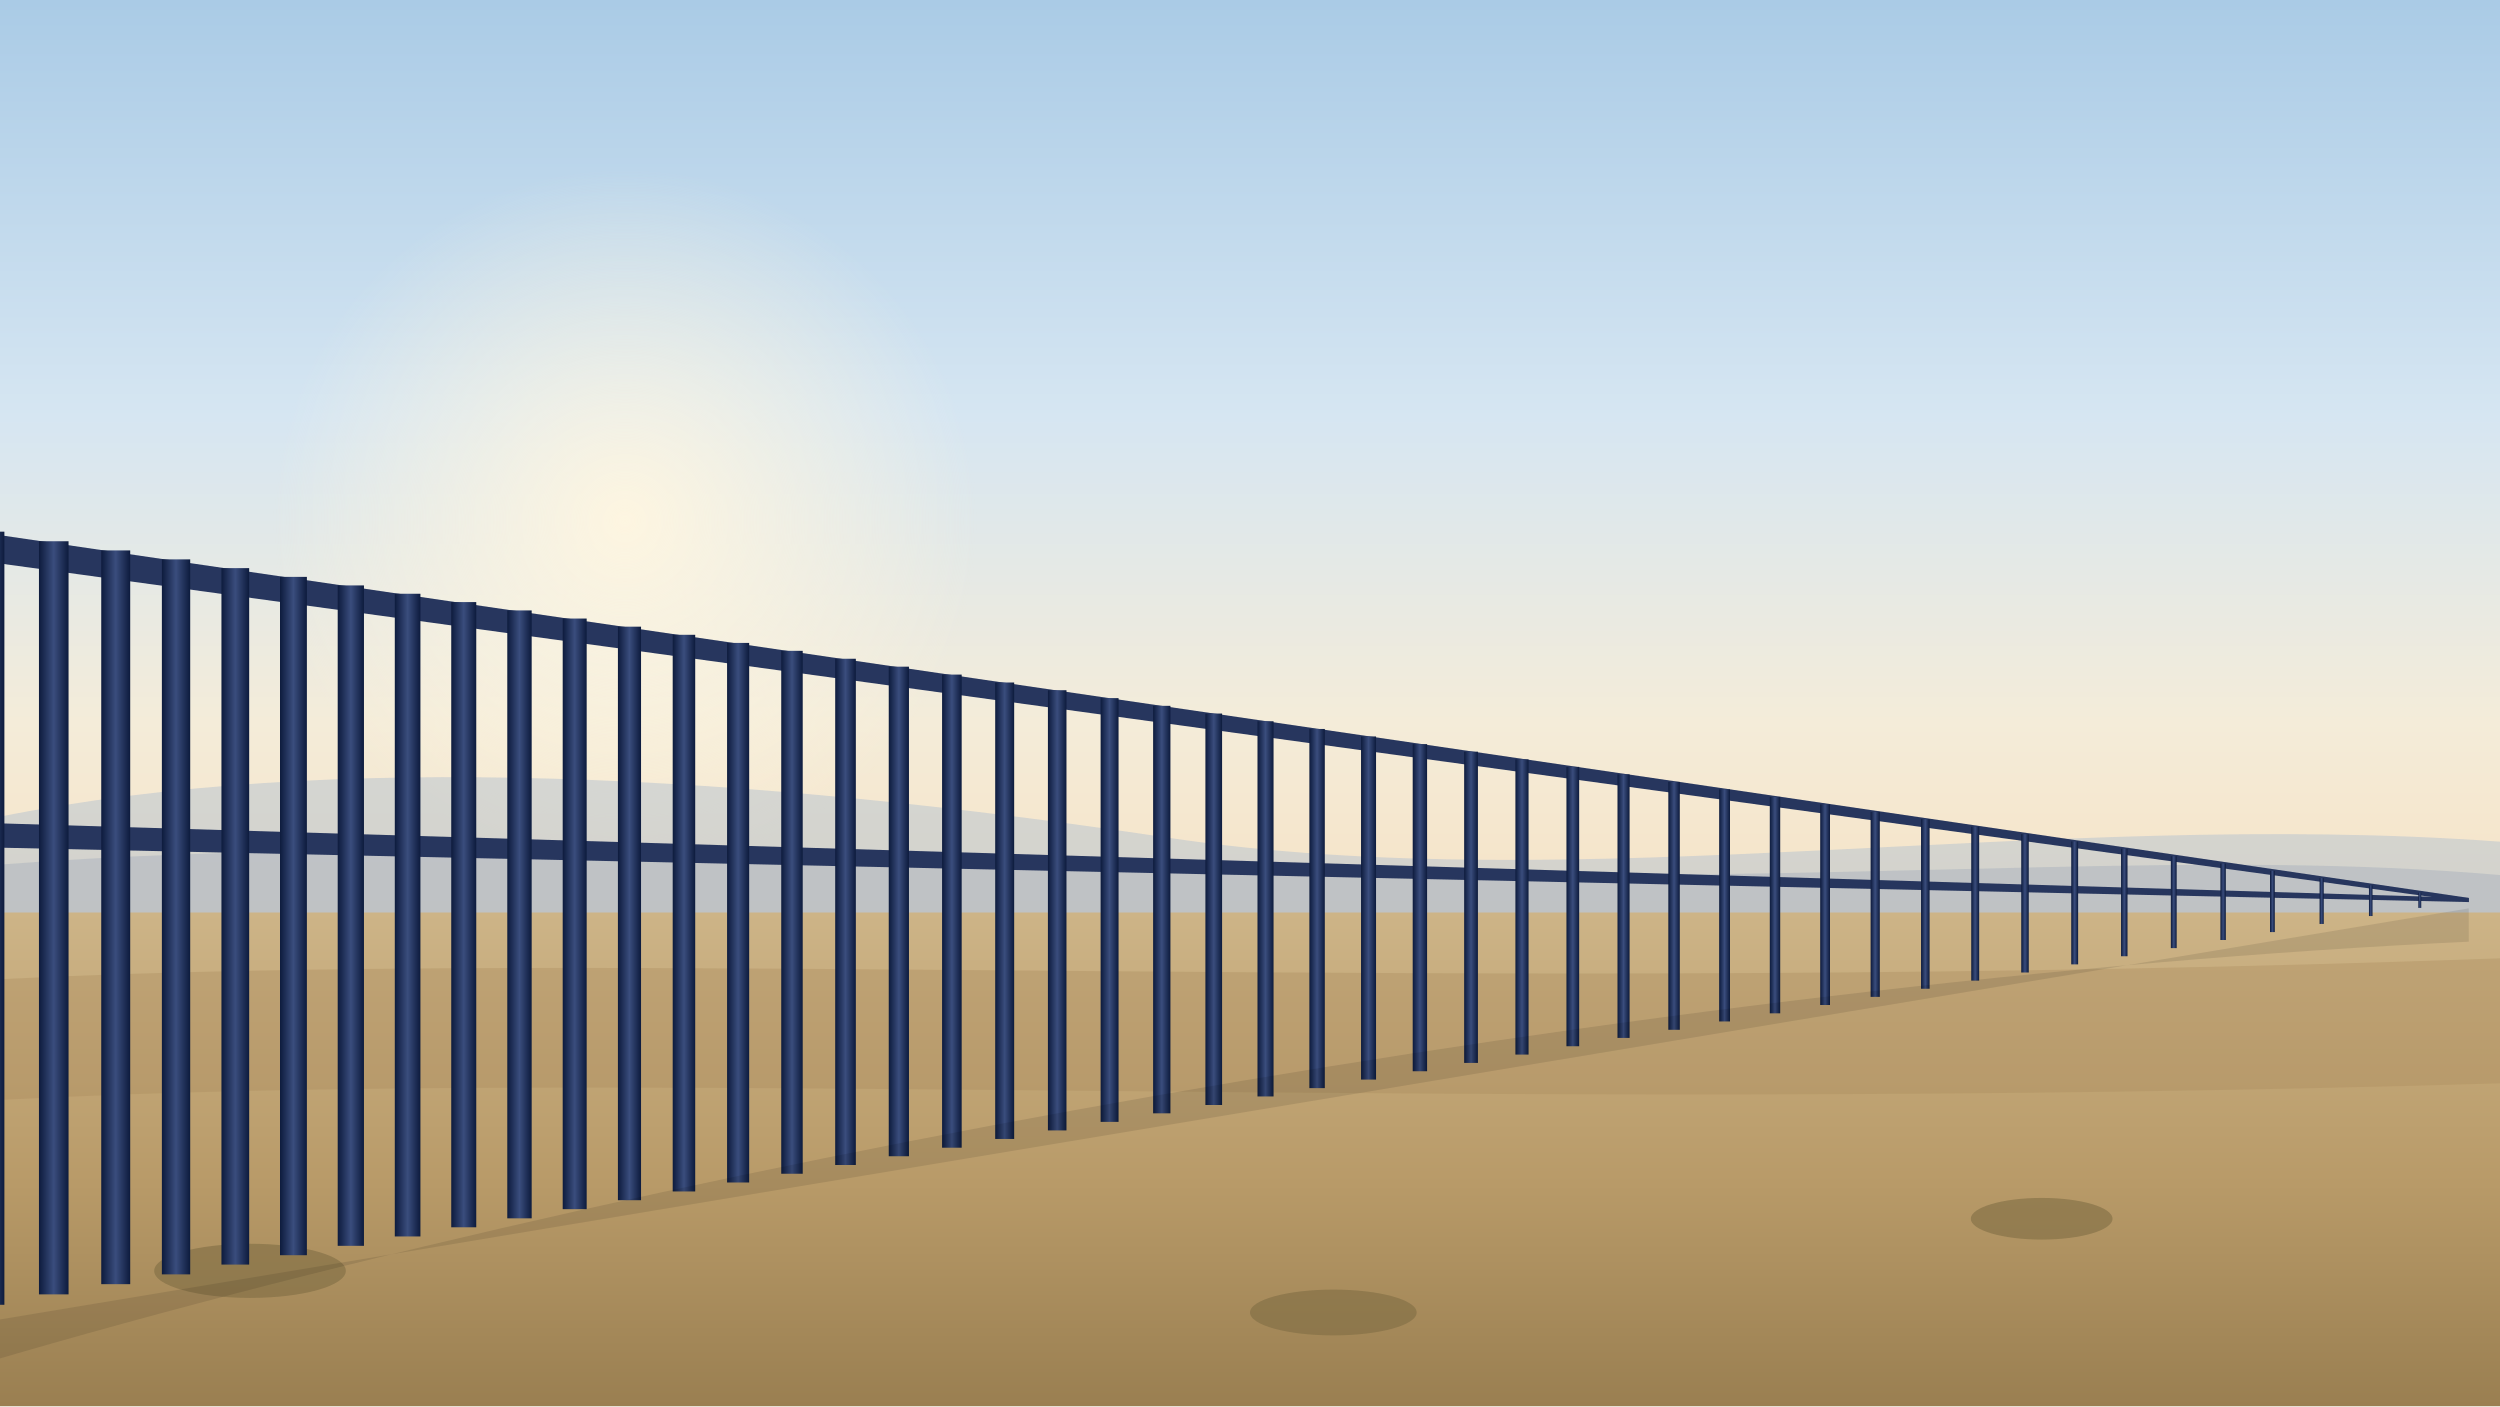
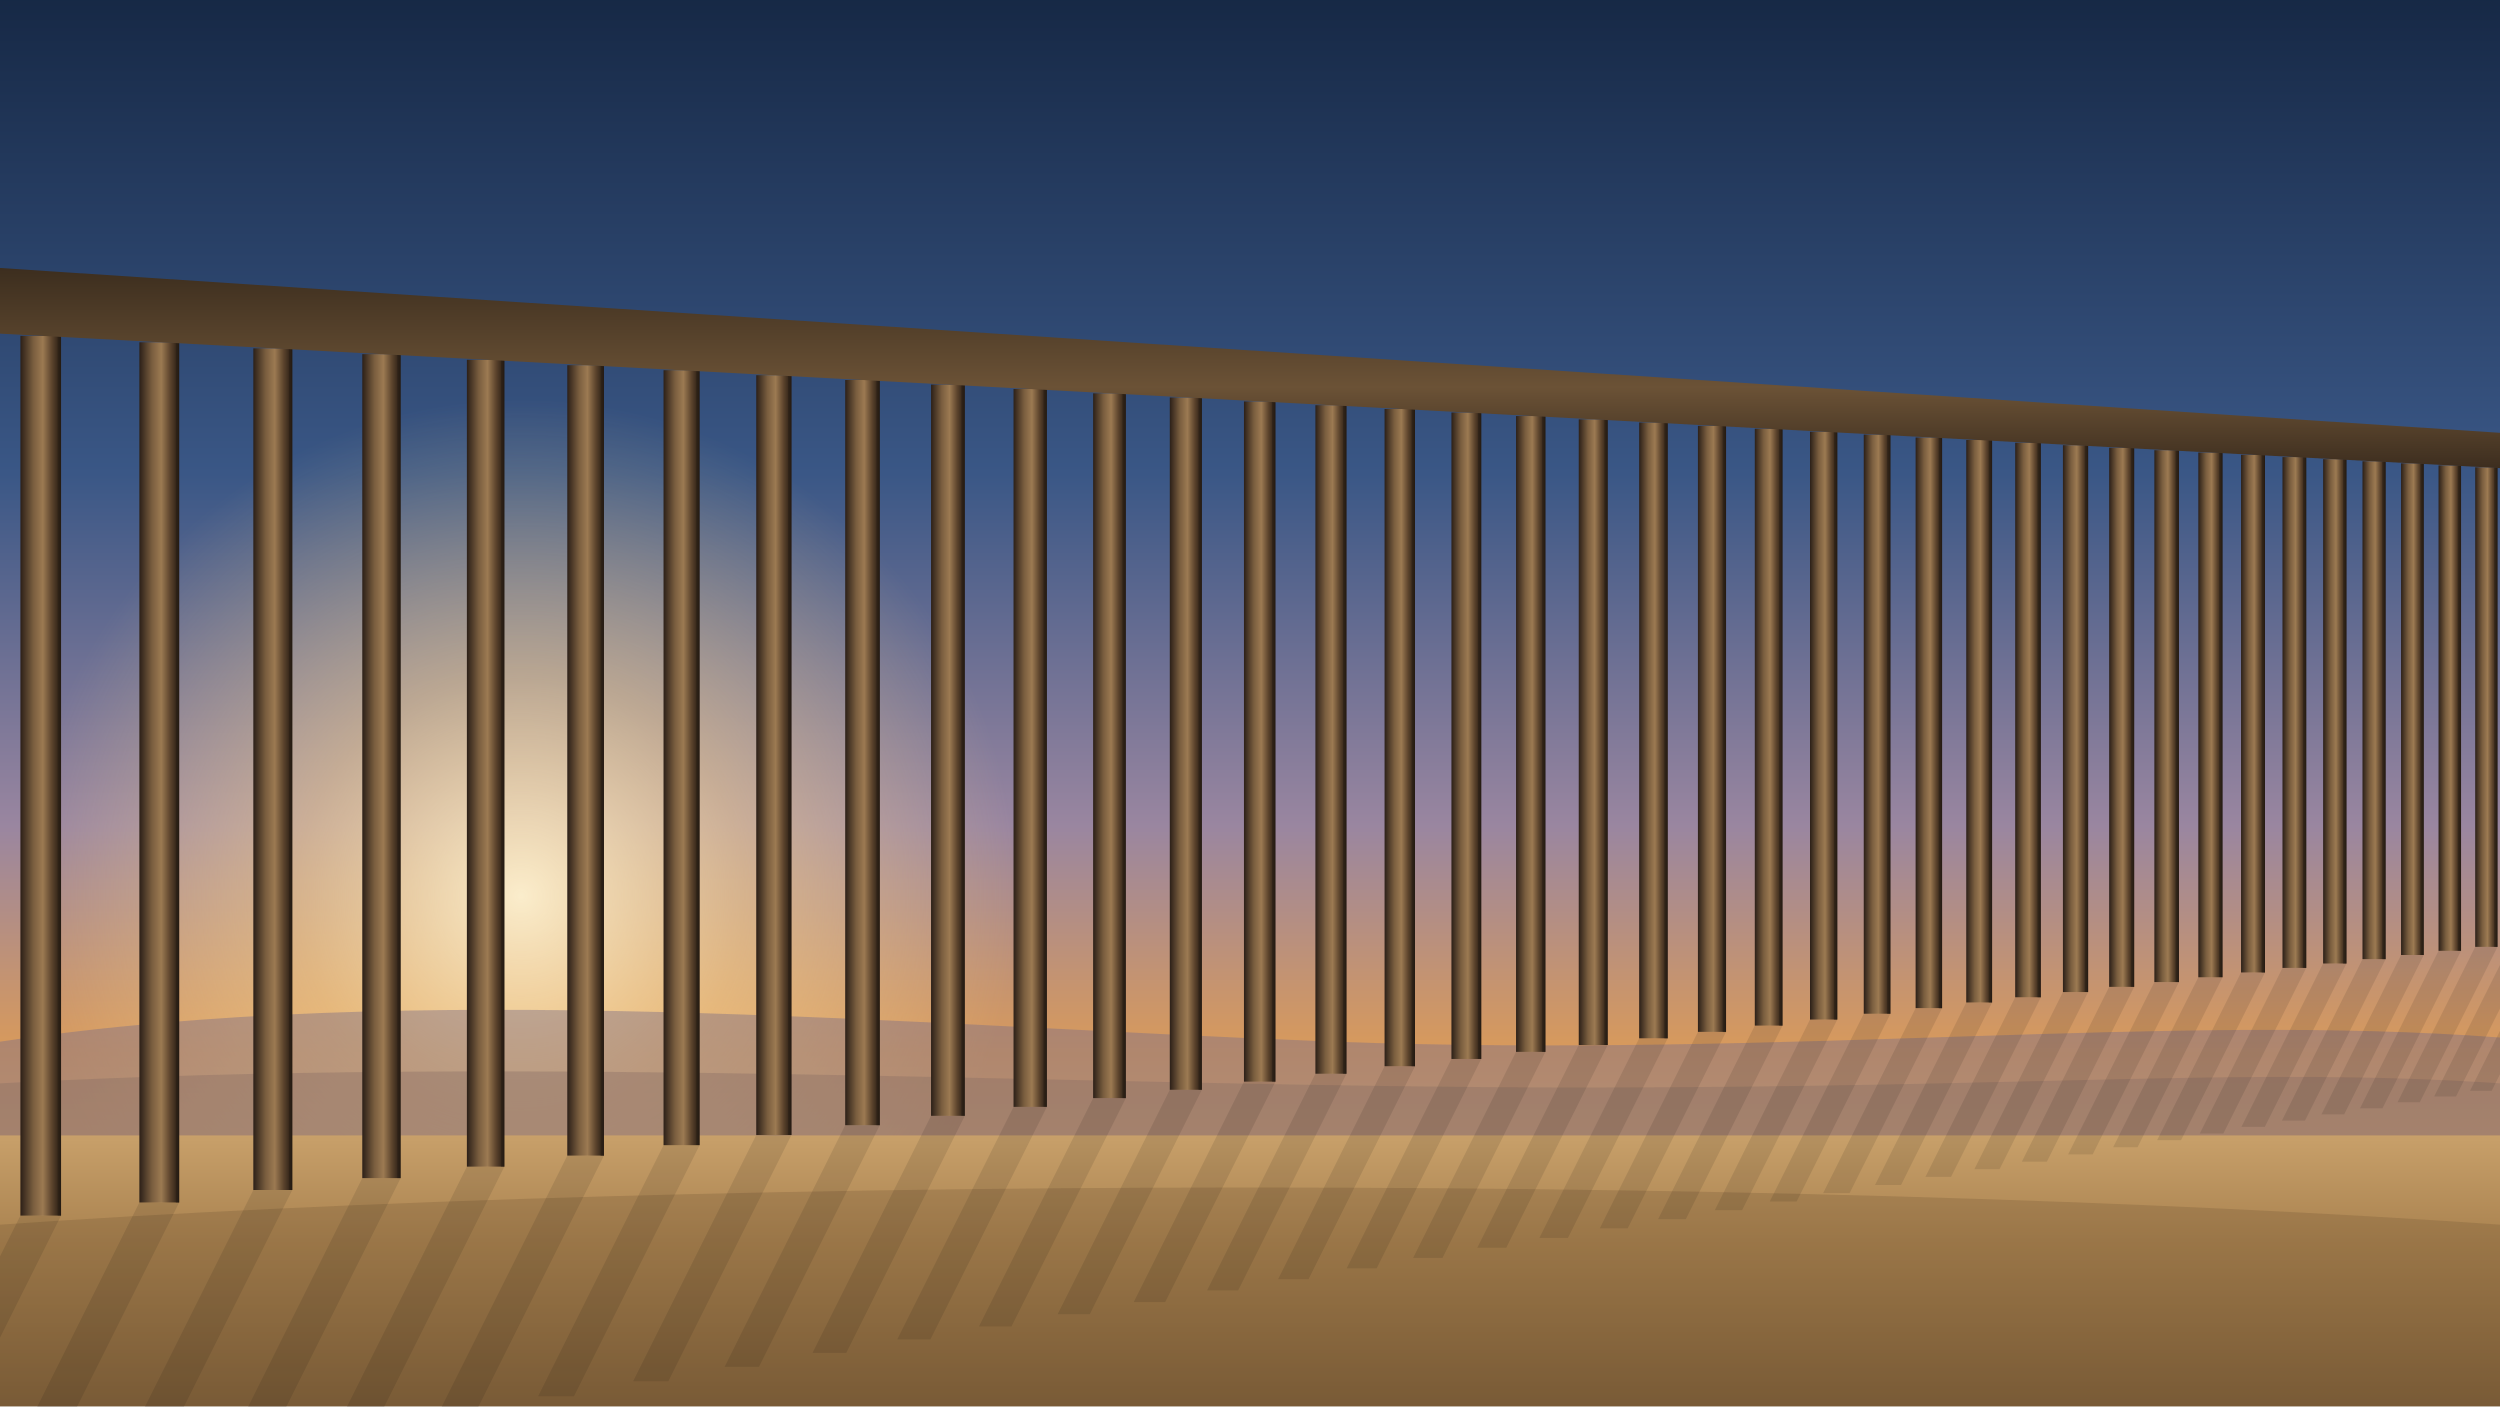
- <svg xmlns="http://www.w3.org/2000/svg" viewBox="0 0 1200 675" width="1200" height="675" role="img" aria-label="Texas border security wall under a clear sky">
+ <svg xmlns="http://www.w3.org/2000/svg" viewBox="0 0 1200 675" width="1200" height="675" role="img" aria-label="Steel bollard border wall along the Texas border at dusk">
  <defs>
    <linearGradient id="sky" x1="0" y1="0" x2="0" y2="1">
-       <stop offset="0%" stop-color="#aacbe6" />
-       <stop offset="45%" stop-color="#d6e6f2" />
-       <stop offset="78%" stop-color="#f4ecd9" />
-       <stop offset="100%" stop-color="#f6e2c4" />
-     </linearGradient>
+       <stop offset="0%" stop-color="#162845" />
+       <stop offset="38%" stop-color="#3a5786" />
+       <stop offset="66%" stop-color="#9a86a0" />
+       <stop offset="84%" stop-color="#d99a5a" />
+       <stop offset="100%" stop-color="#f0c074" />
+     </linearGradient>
+     <radialGradient id="sun" cx="50%" cy="50%" r="50%">
+       <stop offset="0%" stop-color="#fff2cf" stop-opacity="0.95" />
+       <stop offset="45%" stop-color="#ffd98f" stop-opacity="0.5" />
+       <stop offset="100%" stop-color="#ffd98f" stop-opacity="0" />
+     </radialGradient>
    <linearGradient id="ground" x1="0" y1="0" x2="0" y2="1">
-       <stop offset="0%" stop-color="#cdb487" />
-       <stop offset="55%" stop-color="#b89a68" />
-       <stop offset="100%" stop-color="#9a7f51" />
+       <stop offset="0%" stop-color="#c8a06a" />
+       <stop offset="40%" stop-color="#a9824f" />
+       <stop offset="100%" stop-color="#7d5e38" />
    </linearGradient>
    <linearGradient id="steel" x1="0" y1="0" x2="1" y2="0">
-       <stop offset="0%" stop-color="#0D1B3D" />
-       <stop offset="50%" stop-color="#3a4d7d" />
-       <stop offset="100%" stop-color="#0D1B3D" />
-     </linearGradient>
-     <radialGradient id="sun" cx="50%" cy="50%" r="50%">
-       <stop offset="0%" stop-color="#fff6e0" stop-opacity="0.95" />
-       <stop offset="100%" stop-color="#fff6e0" stop-opacity="0" />
-     </radialGradient>
+       <stop offset="0%" stop-color="#2c2018" />
+       <stop offset="32%" stop-color="#7a5e3f" />
+       <stop offset="55%" stop-color="#9c7a52" />
+       <stop offset="78%" stop-color="#5b432c" />
+       <stop offset="100%" stop-color="#241a12" />
+     </linearGradient>
+     <linearGradient id="plate" x1="0" y1="0" x2="0" y2="1">
+       <stop offset="0%" stop-color="#3a2c1d" />
+       <stop offset="50%" stop-color="#6b5236" />
+       <stop offset="100%" stop-color="#241a12" />
+     </linearGradient>
  </defs>
-   <rect x="0" y="0" width="1200" height="445" fill="url(#sky)" />
-   <circle cx="300" cy="250" r="170" fill="url(#sun)" />
-   <path d="M0,445 L0,392 C160,360 360,372 560,402 C760,432 980,388 1200,404 L1200,445 Z" fill="#b9c4cf" opacity="0.55" />
-   <path d="M0,445 L0,415 C220,398 470,418 700,420 C920,422 1060,408 1200,420 L1200,445 Z" fill="#a9b2bd" opacity="0.5" />
-   <rect x="0" y="438" width="1200" height="237" fill="url(#ground)" />
-   <path d="M0,470 C300,455 700,478 1200,460 L1200,520 C700,535 300,512 0,528 Z" fill="#a98a5b" opacity="0.35" />
-   <g fill="#7e6c43" opacity="0.6">
-     <ellipse cx="120" cy="610" rx="46" ry="13" />
-     <ellipse cx="980" cy="585" rx="34" ry="10" />
-     <ellipse cx="640" cy="630" rx="40" ry="11" />
+   <rect x="0" y="0" width="1200" height="600" fill="url(#sky)" />
+   <circle cx="250" cy="430" r="240" fill="url(#sun)" />
+   <path d="M0,548 L0,500 C200,470 430,492 640,500 C860,508 1040,486 1200,498 L1200,548 Z" fill="#7e6f86" opacity="0.45" />
+   <path d="M0,548 L0,520 C260,506 520,522 760,522 C980,522 1080,512 1200,520 L1200,548 Z" fill="#8a6f63" opacity="0.4" />
+   <rect x="0" y="545" width="1200" height="130" fill="url(#ground)" />
+   <ellipse cx="600" cy="640" rx="900" ry="70" fill="#6b4f2e" opacity="0.25" />
+   <g>
+     <polygon points="-50.0,590.0 -30.0,590.0 -100.0,730.0 -120.0,730.0" fill="#000000" opacity="0.10" />
+     <polygon points="9.8,583.5 29.3,583.5 -39.1,720.3 -58.6,720.3" fill="#000000" opacity="0.10" />
+     <polygon points="66.9,577.2 86.0,577.2 19.1,711.0 -0.0,711.0" fill="#000000" opacity="0.10" />
+     <polygon points="121.6,571.2 140.3,571.2 74.8,702.2 56.1,702.2" fill="#000000" opacity="0.10" />
+     <polygon points="173.9,565.5 192.3,565.5 128.2,693.7 109.9,693.7" fill="#000000" opacity="0.10" />
+     <polygon points="224.1,560.0 242.1,560.0 179.3,685.5 161.4,685.5" fill="#000000" opacity="0.10" />
+     <polygon points="272.3,554.7 289.9,554.7 228.4,677.7 210.8,677.7" fill="#000000" opacity="0.10" />
+     <polygon points="318.5,549.7 335.8,549.7 275.5,670.2 258.3,670.2" fill="#000000" opacity="0.10" />
+     <polygon points="363.0,544.8 379.9,544.8 320.8,663.0 303.9,663.0" fill="#000000" opacity="0.10" />
+     <polygon points="405.7,540.1 422.3,540.1 364.3,656.1 347.8,656.1" fill="#000000" opacity="0.10" />
+     <polygon points="446.9,535.6 463.1,535.6 406.2,649.4 390.0,649.4" fill="#000000" opacity="0.10" />
+     <polygon points="486.5,531.3 502.5,531.3 446.6,642.9 430.7,642.9" fill="#000000" opacity="0.10" />
+     <polygon points="524.7,527.1 540.4,527.1 485.5,636.7 469.9,636.7" fill="#000000" opacity="0.10" />
+     <polygon points="561.5,523.1 576.9,523.1 523.1,630.8 507.7,630.8" fill="#000000" opacity="0.10" />
+     <polygon points="597.1,519.2 612.2,519.2 559.3,625.0 544.2,625.0" fill="#000000" opacity="0.10" />
+     <polygon points="631.4,515.4 646.3,515.4 594.3,619.4 579.4,619.4" fill="#000000" opacity="0.10" />
+     <polygon points="664.6,511.8 679.2,511.8 628.1,614.0 613.5,614.0" fill="#000000" opacity="0.10" />
+     <polygon points="696.7,508.3 711.0,508.3 660.8,608.8 646.4,608.8" fill="#000000" opacity="0.10" />
+     <polygon points="727.7,504.9 741.8,504.9 692.4,603.8 678.3,603.8" fill="#000000" opacity="0.10" />
+     <polygon points="757.8,501.6 771.7,501.6 723.0,598.9 709.1,598.9" fill="#000000" opacity="0.10" />
+     <polygon points="786.8,498.4 800.5,498.4 752.6,594.2 738.9,594.2" fill="#000000" opacity="0.10" />
+     <polygon points="815.0,495.3 828.5,495.3 781.3,589.6 767.9,589.6" fill="#000000" opacity="0.10" />
+     <polygon points="842.3,492.3 855.6,492.3 809.2,585.2 795.9,585.2" fill="#000000" opacity="0.10" />
+     <polygon points="868.8,489.4 881.9,489.4 836.2,580.9 823.1,580.9" fill="#000000" opacity="0.10" />
+     <polygon points="894.6,486.6 907.4,486.6 862.4,576.7 849.5,576.7" fill="#000000" opacity="0.10" />
+     <polygon points="919.5,483.9 932.2,483.9 887.8,572.7 875.1,572.7" fill="#000000" opacity="0.10" />
+     <polygon points="943.8,481.2 956.2,481.2 912.5,568.8 900.0,568.8" fill="#000000" opacity="0.10" />
+     <polygon points="967.3,478.7 979.6,478.7 936.5,564.9 924.2,564.9" fill="#000000" opacity="0.10" />
+     <polygon points="990.2,476.2 1002.3,476.2 959.8,561.2 947.7,561.2" fill="#000000" opacity="0.10" />
+     <polygon points="1012.4,473.7 1024.4,473.7 982.5,557.6 970.5,557.6" fill="#000000" opacity="0.10" />
+     <polygon points="1034.1,471.4 1045.9,471.4 1004.5,554.1 992.7,554.1" fill="#000000" opacity="0.10" />
+     <polygon points="1055.2,469.1 1066.8,469.1 1026.0,550.7 1014.3,550.7" fill="#000000" opacity="0.10" />
+     <polygon points="1075.7,466.8 1087.2,466.8 1046.9,547.3 1035.4,547.3" fill="#000000" opacity="0.10" />
+     <polygon points="1095.6,464.6 1107.0,464.6 1067.2,544.1 1055.9,544.1" fill="#000000" opacity="0.10" />
+     <polygon points="1115.1,462.5 1126.3,462.5 1087.1,540.9 1075.9,540.9" fill="#000000" opacity="0.10" />
+     <polygon points="1134.0,460.4 1145.1,460.4 1106.4,537.9 1095.3,537.9" fill="#000000" opacity="0.10" />
+     <polygon points="1152.5,458.4 1163.4,458.4 1125.2,534.9 1114.3,534.9" fill="#000000" opacity="0.10" />
+     <polygon points="1170.5,456.4 1181.3,456.4 1143.6,532.0 1132.8,532.0" fill="#000000" opacity="0.10" />
+     <polygon points="1188.1,454.5 1198.8,454.5 1161.5,529.1 1150.8,529.1" fill="#000000" opacity="0.10" />
+     <polygon points="1205.3,452.6 1215.8,452.6 1178.9,526.3 1168.4,526.3" fill="#000000" opacity="0.10" />
+     <polygon points="1222.0,450.8 1232.4,450.8 1196.0,523.6 1185.6,523.6" fill="#000000" opacity="0.10" />
+     <polygon points="1238.3,449.0 1248.6,449.0 1212.6,520.9 1202.4,520.9" fill="#000000" opacity="0.10" />
+     <polygon points="1254.3,447.3 1264.5,447.3 1228.9,518.4 1218.8,518.4" fill="#000000" opacity="0.10" />
+     <polygon points="1269.9,445.6 1279.9,445.6 1244.8,515.8 1234.7,515.8" fill="#000000" opacity="0.10" />
+     <polygon points="1285.1,443.9 1295.0,443.9 1260.3,513.4 1250.4,513.4" fill="#000000" opacity="0.10" />
+     <polygon points="1300.0,442.3 1309.8,442.3 1275.5,510.9 1265.7,510.9" fill="#000000" opacity="0.10" />
+     <polygon points="1314.6,440.7 1324.3,440.7 1290.3,508.6 1280.6,508.6" fill="#000000" opacity="0.10" />
+     <polygon points="1328.8,439.1 1338.4,439.1 1304.8,506.3 1295.2,506.3" fill="#000000" opacity="0.10" />
+     <polygon points="1342.7,437.6 1352.2,437.6 1319.0,504.0 1309.5,504.0" fill="#000000" opacity="0.10" />
+     <polygon points="1356.3,436.1 1365.7,436.1 1332.9,501.8 1323.5,501.8" fill="#000000" opacity="0.10" />
+     <polygon points="1369.6,434.6 1378.9,434.6 1346.4,499.6 1337.1,499.6" fill="#000000" opacity="0.10" />
+     <polygon points="1382.7,433.2 1391.9,433.2 1359.7,497.5 1350.5,497.5" fill="#000000" opacity="0.10" />
+     <polygon points="1395.5,431.8 1404.5,431.8 1372.7,495.5 1363.6,495.5" fill="#000000" opacity="0.10" />
+     <polygon points="1408.0,430.4 1417.0,430.4 1385.5,493.4 1376.5,493.4" fill="#000000" opacity="0.10" />
+     <polygon points="1420.2,429.1 1429.1,429.1 1397.9,491.4 1389.0,491.4" fill="#000000" opacity="0.10" />
+     <polygon points="1432.2,427.8 1441.0,427.8 1410.2,489.5 1401.4,489.5" fill="#000000" opacity="0.10" />
+     <polygon points="1444.0,426.5 1452.7,426.5 1422.1,487.6 1413.4,487.6" fill="#000000" opacity="0.10" />
+     <polygon points="1455.5,425.2 1464.1,425.2 1433.9,485.7 1425.2,485.7" fill="#000000" opacity="0.10" />
+     <polygon points="1466.8,424.0 1475.3,424.0 1445.4,483.9 1436.8,483.9" fill="#000000" opacity="0.10" />
+     <polygon points="1477.9,422.8 1486.3,422.8 1456.7,482.1 1448.2,482.1" fill="#000000" opacity="0.10" />
+     <polygon points="1488.7,421.6 1497.1,421.6 1467.7,480.3 1459.4,480.3" fill="#000000" opacity="0.10" />
+     <polygon points="1499.4,420.4 1507.7,420.4 1478.6,478.6 1470.3,478.6" fill="#000000" opacity="0.10" />
+     <polygon points="1509.8,419.3 1518.0,419.3 1489.2,476.9 1481.0,476.9" fill="#000000" opacity="0.10" />
+     <polygon points="1520.1,418.2 1528.2,418.2 1499.7,475.2 1491.5,475.2" fill="#000000" opacity="0.10" />
+     <polygon points="1530.1,417.1 1538.2,417.1 1509.9,473.6 1501.9,473.6" fill="#000000" opacity="0.10" />
+     <polygon points="1540.0,416.0 1548.0,416.0 1520.0,472.0 1512.0,472.0" fill="#000000" opacity="0.10" />
+     <polygon points="1549.7,414.9 1557.6,414.9 1529.9,470.4 1522.0,470.4" fill="#000000" opacity="0.10" />
+     <polygon points="1559.2,413.9 1567.1,413.9 1539.6,468.9 1531.7,468.9" fill="#000000" opacity="0.10" />
+     <polygon points="1568.6,412.9 1576.3,412.9 1549.1,467.4 1541.3,467.4" fill="#000000" opacity="0.10" />
+     <polygon points="1577.7,411.9 1585.5,411.9 1558.5,465.9 1550.7,465.9" fill="#000000" opacity="0.10" />
  </g>
  <g>
-     <polygon points="-40,251 1185,431 1185,433 -40,265" fill="#27365e" />
-     <polygon points="-40,394 1185,431 1185,433 -40,406" fill="#27365e" />
-     <polygon points="-47.5,250.0 -32.5,250.0 -32.5,632.0 -47.5,632.0" fill="url(#steel)" />
-     <polygon points="-12.5,255.2 2.1,255.2 2.1,626.3 -12.5,626.3" fill="url(#steel)" />
-     <polygon points="18.7,259.8 32.9,259.8 32.9,621.3 18.7,621.3" fill="url(#steel)" />
-     <polygon points="48.6,264.2 62.5,264.2 62.5,616.4 48.6,616.4" fill="url(#steel)" />
-     <polygon points="77.7,268.5 91.3,268.5 91.3,611.7 77.7,611.7" fill="url(#steel)" />
-     <polygon points="106.3,272.7 119.6,272.7 119.6,607.0 106.3,607.0" fill="url(#steel)" />
-     <polygon points="134.4,276.9 147.3,276.9 147.3,602.5 134.4,602.5" fill="url(#steel)" />
-     <polygon points="162.1,281.0 174.7,281.0 174.7,598.0 162.1,598.0" fill="url(#steel)" />
-     <polygon points="189.5,285.0 201.8,285.0 201.8,593.5 189.5,593.5" fill="url(#steel)" />
-     <polygon points="216.6,289.0 228.6,289.0 228.6,589.1 216.6,589.1" fill="url(#steel)" />
-     <polygon points="243.5,293.0 255.2,293.0 255.2,584.8 243.5,584.8" fill="url(#steel)" />
-     <polygon points="270.1,296.9 281.6,296.9 281.6,580.4 270.1,580.4" fill="url(#steel)" />
-     <polygon points="296.6,300.8 307.7,300.8 307.7,576.1 296.6,576.1" fill="url(#steel)" />
-     <polygon points="322.9,304.7 333.7,304.7 333.7,571.9 322.9,571.9" fill="url(#steel)" />
-     <polygon points="349.0,308.6 359.6,308.6 359.6,567.6 349.0,567.6" fill="url(#steel)" />
-     <polygon points="375.0,312.4 385.3,312.4 385.3,563.4 375.0,563.4" fill="url(#steel)" />
-     <polygon points="400.9,316.2 410.8,316.2 410.8,559.2 400.9,559.2" fill="url(#steel)" />
-     <polygon points="426.6,320.0 436.3,320.0 436.3,555.0 426.6,555.0" fill="url(#steel)" />
-     <polygon points="452.2,323.8 461.6,323.8 461.6,550.9 452.2,550.9" fill="url(#steel)" />
-     <polygon points="477.7,327.6 486.8,327.6 486.8,546.7 477.7,546.7" fill="url(#steel)" />
-     <polygon points="503.0,331.3 511.9,331.3 511.9,542.6 503.0,542.6" fill="url(#steel)" />
-     <polygon points="528.3,335.1 536.9,335.1 536.9,538.5 528.3,538.5" fill="url(#steel)" />
-     <polygon points="553.5,338.8 561.8,338.8 561.8,534.4 553.5,534.4" fill="url(#steel)" />
-     <polygon points="578.6,342.5 586.6,342.5 586.6,530.4 578.6,530.4" fill="url(#steel)" />
-     <polygon points="603.6,346.2 611.3,346.2 611.3,526.3 603.6,526.3" fill="url(#steel)" />
-     <polygon points="628.5,349.9 635.9,349.9 635.9,522.3 628.5,522.3" fill="url(#steel)" />
-     <polygon points="653.3,353.5 660.5,353.5 660.5,518.2 653.3,518.2" fill="url(#steel)" />
-     <polygon points="678.1,357.2 685.0,357.2 685.0,514.2 678.1,514.2" fill="url(#steel)" />
-     <polygon points="702.8,360.8 709.4,360.8 709.4,510.2 702.8,510.2" fill="url(#steel)" />
-     <polygon points="727.4,364.5 733.7,364.5 733.7,506.2 727.4,506.2" fill="url(#steel)" />
-     <polygon points="751.9,368.1 758.0,368.1 758.0,502.2 751.9,502.2" fill="url(#steel)" />
-     <polygon points="776.4,371.7 782.2,371.7 782.2,498.2 776.4,498.2" fill="url(#steel)" />
-     <polygon points="800.8,375.3 806.3,375.3 806.3,494.3 800.8,494.3" fill="url(#steel)" />
-     <polygon points="825.2,378.9 830.4,378.9 830.4,490.3 825.2,490.3" fill="url(#steel)" />
-     <polygon points="849.5,382.5 854.5,382.5 854.5,486.4 849.5,486.4" fill="url(#steel)" />
-     <polygon points="873.7,386.1 878.4,386.1 878.4,482.4 873.7,482.4" fill="url(#steel)" />
-     <polygon points="897.9,389.7 902.3,389.7 902.3,478.5 897.9,478.5" fill="url(#steel)" />
-     <polygon points="922.1,393.2 926.2,393.2 926.2,474.6 922.1,474.6" fill="url(#steel)" />
-     <polygon points="946.2,396.8 950.0,396.8 950.0,470.7 946.2,470.7" fill="url(#steel)" />
-     <polygon points="970.2,400.4 973.8,400.4 973.8,466.8 970.2,466.8" fill="url(#steel)" />
-     <polygon points="994.2,403.9 997.5,403.9 997.5,462.9 994.2,462.9" fill="url(#steel)" />
-     <polygon points="1018.1,407.4 1021.2,407.4 1021.2,459.0 1018.1,459.0" fill="url(#steel)" />
-     <polygon points="1042.0,411.0 1044.8,411.0 1044.8,455.1 1042.0,455.1" fill="url(#steel)" />
-     <polygon points="1065.8,414.5 1068.4,414.5 1068.4,451.2 1065.8,451.2" fill="url(#steel)" />
-     <polygon points="1089.6,418.0 1091.9,418.0 1091.9,447.4 1089.6,447.4" fill="url(#steel)" />
-     <polygon points="1113.4,421.5 1115.4,421.5 1115.4,443.5 1113.4,443.5" fill="url(#steel)" />
-     <polygon points="1137.1,425.0 1138.8,425.0 1138.8,439.7 1137.1,439.7" fill="url(#steel)" />
-     <polygon points="1160.8,428.5 1162.2,428.5 1162.2,435.8 1160.8,435.8" fill="url(#steel)" />
-     <polygon points="1184.4,432.0 1185.6,432.0 1185.6,432.0 1184.4,432.0" fill="url(#steel)" />
+     <polygon points="-50.0,158.0 -30.0,158.0 -30.0,590.0 -50.0,590.0" fill="url(#steel)" />
+     <rect x="-31.6" y="158.0" width="1.6" height="432.0" fill="#241a12" opacity="0.45" />
+     <polygon points="9.8,161.2 29.3,161.2 29.3,583.5 9.8,583.5" fill="url(#steel)" />
+     <rect x="27.7" y="161.2" width="1.6" height="422.3" fill="#241a12" opacity="0.45" />
+     <polygon points="66.9,164.3 86.0,164.3 86.0,577.2 66.9,577.2" fill="url(#steel)" />
+     <rect x="84.4" y="164.3" width="1.6" height="412.9" fill="#241a12" opacity="0.45" />
+     <polygon points="121.6,167.2 140.3,167.2 140.3,571.2 121.6,571.2" fill="url(#steel)" />
+     <rect x="138.7" y="167.2" width="1.6" height="404.0" fill="#241a12" opacity="0.45" />
+     <polygon points="173.9,170.0 192.3,170.0 192.3,565.5 173.9,565.5" fill="url(#steel)" />
+     <rect x="190.7" y="170.0" width="1.6" height="395.5" fill="#241a12" opacity="0.45" />
+     <polygon points="224.1,172.7 242.1,172.7 242.1,560.0 224.1,560.0" fill="url(#steel)" />
+     <rect x="240.5" y="172.7" width="1.6" height="387.3" fill="#241a12" opacity="0.45" />
+     <polygon points="272.3,175.3 289.9,175.3 289.9,554.7 272.3,554.7" fill="url(#steel)" />
+     <rect x="288.3" y="175.3" width="1.6" height="379.5" fill="#241a12" opacity="0.45" />
+     <polygon points="318.5,177.7 335.8,177.7 335.8,549.7 318.5,549.7" fill="url(#steel)" />
+     <rect x="334.2" y="177.7" width="1.6" height="371.9" fill="#241a12" opacity="0.45" />
+     <polygon points="363.0,180.1 379.9,180.1 379.9,544.8 363.0,544.8" fill="url(#steel)" />
+     <rect x="378.3" y="180.1" width="1.6" height="364.7" fill="#241a12" opacity="0.45" />
+     <polygon points="405.7,182.4 422.3,182.4 422.3,540.1 405.7,540.1" fill="url(#steel)" />
+     <rect x="420.7" y="182.4" width="1.6" height="357.7" fill="#241a12" opacity="0.45" />
+     <polygon points="446.9,184.6 463.1,184.6 463.1,535.6 446.9,535.6" fill="url(#steel)" />
+     <rect x="461.5" y="184.6" width="1.6" height="351.0" fill="#241a12" opacity="0.45" />
+     <polygon points="486.5,186.7 502.5,186.7 502.5,531.3 486.5,531.3" fill="url(#steel)" />
+     <rect x="500.9" y="186.7" width="1.6" height="344.5" fill="#241a12" opacity="0.45" />
+     <polygon points="524.7,188.8 540.4,188.8 540.4,527.1 524.7,527.1" fill="url(#steel)" />
+     <rect x="538.8" y="188.8" width="1.6" height="338.3" fill="#241a12" opacity="0.45" />
+     <polygon points="561.5,190.8 576.9,190.8 576.9,523.1 561.5,523.1" fill="url(#steel)" />
+     <rect x="575.3" y="190.8" width="1.6" height="332.3" fill="#241a12" opacity="0.45" />
+     <polygon points="597.1,192.7 612.2,192.7 612.2,519.2 597.1,519.2" fill="url(#steel)" />
+     <rect x="610.6" y="192.7" width="1.6" height="326.5" fill="#241a12" opacity="0.45" />
+     <polygon points="631.4,194.5 646.3,194.5 646.3,515.4 631.4,515.4" fill="url(#steel)" />
+     <rect x="644.7" y="194.5" width="1.6" height="320.9" fill="#241a12" opacity="0.45" />
+     <polygon points="664.6,196.3 679.2,196.3 679.2,511.8 664.6,511.8" fill="url(#steel)" />
+     <rect x="677.6" y="196.3" width="1.6" height="315.5" fill="#241a12" opacity="0.45" />
+     <polygon points="696.7,198.0 711.0,198.0 711.0,508.3 696.7,508.3" fill="url(#steel)" />
+     <rect x="709.4" y="198.0" width="1.6" height="310.3" fill="#241a12" opacity="0.45" />
+     <polygon points="727.7,199.7 741.8,199.7 741.8,504.9 727.7,504.9" fill="url(#steel)" />
+     <rect x="740.2" y="199.7" width="1.6" height="305.2" fill="#241a12" opacity="0.45" />
+     <polygon points="757.8,201.3 771.7,201.3 771.7,501.6 757.8,501.6" fill="url(#steel)" />
+     <rect x="770.1" y="201.3" width="1.6" height="300.3" fill="#241a12" opacity="0.45" />
+     <polygon points="786.8,202.8 800.5,202.8 800.5,498.4 786.8,498.4" fill="url(#steel)" />
+     <rect x="798.9" y="202.8" width="1.6" height="295.6" fill="#241a12" opacity="0.45" />
+     <polygon points="815.0,204.4 828.5,204.4 828.5,495.3 815.0,495.3" fill="url(#steel)" />
+     <rect x="826.9" y="204.4" width="1.6" height="291.0" fill="#241a12" opacity="0.45" />
+     <polygon points="842.3,205.8 855.6,205.8 855.6,492.3 842.3,492.3" fill="url(#steel)" />
+     <rect x="854.0" y="205.8" width="1.6" height="286.5" fill="#241a12" opacity="0.45" />
+     <polygon points="868.8,207.2 881.9,207.2 881.9,489.4 868.8,489.4" fill="url(#steel)" />
+     <rect x="880.3" y="207.2" width="1.6" height="282.2" fill="#241a12" opacity="0.45" />
+     <polygon points="894.6,208.6 907.4,208.6 907.4,486.6 894.6,486.6" fill="url(#steel)" />
+     <rect x="905.8" y="208.6" width="1.6" height="278.0" fill="#241a12" opacity="0.45" />
+     <polygon points="919.5,210.0 932.2,210.0 932.2,483.9 919.5,483.9" fill="url(#steel)" />
+     <rect x="930.6" y="210.0" width="1.6" height="274.0" fill="#241a12" opacity="0.45" />
+     <polygon points="943.8,211.2 956.2,211.2 956.2,481.2 943.8,481.2" fill="url(#steel)" />
+     <rect x="954.6" y="211.2" width="1.6" height="270.0" fill="#241a12" opacity="0.45" />
+     <polygon points="967.3,212.5 979.6,212.5 979.6,478.7 967.3,478.7" fill="url(#steel)" />
+     <rect x="978.0" y="212.5" width="1.6" height="266.2" fill="#241a12" opacity="0.45" />
+     <polygon points="990.2,213.7 1002.3,213.7 1002.3,476.2 990.2,476.2" fill="url(#steel)" />
+     <rect x="1000.7" y="213.7" width="1.6" height="262.4" fill="#241a12" opacity="0.45" />
+     <polygon points="1012.4,214.9 1024.4,214.9 1024.4,473.7 1012.4,473.7" fill="url(#steel)" />
+     <rect x="1022.8" y="214.9" width="1.6" height="258.8" fill="#241a12" opacity="0.45" />
+     <polygon points="1034.1,216.1 1045.9,216.1 1045.9,471.4 1034.1,471.4" fill="url(#steel)" />
+     <rect x="1044.3" y="216.1" width="1.6" height="255.3" fill="#241a12" opacity="0.45" />
+     <polygon points="1055.2,217.2 1066.8,217.2 1066.8,469.1 1055.2,469.1" fill="url(#steel)" />
+     <rect x="1065.2" y="217.2" width="1.6" height="251.8" fill="#241a12" opacity="0.45" />
+     <polygon points="1075.7,218.3 1087.2,218.3 1087.2,466.8 1075.7,466.8" fill="url(#steel)" />
+     <rect x="1085.6" y="218.3" width="1.6" height="248.5" fill="#241a12" opacity="0.45" />
+     <polygon points="1095.6,219.4 1107.0,219.4 1107.0,464.6 1095.6,464.6" fill="url(#steel)" />
+     <rect x="1105.4" y="219.4" width="1.6" height="245.2" fill="#241a12" opacity="0.45" />
+     <polygon points="1115.1,220.4 1126.3,220.4 1126.3,462.5 1115.1,462.5" fill="url(#steel)" />
+     <rect x="1124.7" y="220.4" width="1.6" height="242.1" fill="#241a12" opacity="0.45" />
+     <polygon points="1134.0,221.4 1145.1,221.4 1145.1,460.4 1134.0,460.4" fill="url(#steel)" />
+     <rect x="1143.5" y="221.4" width="1.6" height="239.0" fill="#241a12" opacity="0.45" />
+     <polygon points="1152.5,222.4 1163.4,222.4 1163.4,458.4 1152.5,458.4" fill="url(#steel)" />
+     <rect x="1161.8" y="222.4" width="1.6" height="236.0" fill="#241a12" opacity="0.45" />
+     <polygon points="1170.5,223.4 1181.3,223.4 1181.3,456.4 1170.5,456.4" fill="url(#steel)" />
+     <rect x="1179.7" y="223.4" width="1.6" height="233.0" fill="#241a12" opacity="0.45" />
+     <polygon points="1188.1,224.3 1198.8,224.3 1198.8,454.5 1188.1,454.5" fill="url(#steel)" />
+     <rect x="1197.2" y="224.3" width="1.6" height="230.2" fill="#241a12" opacity="0.45" />
+     <polygon points="1205.3,225.3 1215.8,225.3 1215.8,452.6 1205.3,452.6" fill="url(#steel)" />
+     <rect x="1214.2" y="225.3" width="1.6" height="227.4" fill="#241a12" opacity="0.45" />
+     <polygon points="1222.0,226.2 1232.4,226.2 1232.4,450.8 1222.0,450.8" fill="url(#steel)" />
+     <rect x="1230.8" y="226.2" width="1.6" height="224.6" fill="#241a12" opacity="0.45" />
+     <polygon points="1238.3,227.0 1248.6,227.0 1248.6,449.0 1238.3,449.0" fill="url(#steel)" />
+     <rect x="1247.0" y="227.0" width="1.6" height="222.0" fill="#241a12" opacity="0.45" />
+     <polygon points="1254.3,227.9 1264.5,227.9 1264.5,447.3 1254.3,447.3" fill="url(#steel)" />
+     <rect x="1262.9" y="227.9" width="1.6" height="219.4" fill="#241a12" opacity="0.45" />
+     <polygon points="1269.9,228.7 1279.9,228.7 1279.9,445.6 1269.9,445.6" fill="url(#steel)" />
+     <rect x="1278.3" y="228.7" width="1.6" height="216.8" fill="#241a12" opacity="0.45" />
+     <polygon points="1285.1,229.5 1295.0,229.5 1295.0,443.9 1285.1,443.9" fill="url(#steel)" />
+     <rect x="1293.4" y="229.5" width="1.6" height="214.4" fill="#241a12" opacity="0.45" />
+     <polygon points="1300.0,230.3 1309.8,230.3 1309.8,442.3 1300.0,442.3" fill="url(#steel)" />
+     <rect x="1308.2" y="230.3" width="1.6" height="211.9" fill="#241a12" opacity="0.45" />
+     <polygon points="1314.6,231.1 1324.3,231.1 1324.3,440.7 1314.6,440.7" fill="url(#steel)" />
+     <rect x="1322.7" y="231.1" width="1.6" height="209.6" fill="#241a12" opacity="0.45" />
+     <polygon points="1328.8,231.9 1338.4,231.9 1338.4,439.1 1328.8,439.1" fill="url(#steel)" />
+     <rect x="1336.8" y="231.9" width="1.6" height="207.2" fill="#241a12" opacity="0.45" />
+     <polygon points="1342.7,232.6 1352.2,232.6 1352.2,437.6 1342.7,437.6" fill="url(#steel)" />
+     <rect x="1350.6" y="232.6" width="1.6" height="205.0" fill="#241a12" opacity="0.45" />
+     <polygon points="1356.3,233.4 1365.7,233.4 1365.7,436.1 1356.3,436.1" fill="url(#steel)" />
+     <rect x="1364.1" y="233.4" width="1.6" height="202.7" fill="#241a12" opacity="0.45" />
+     <polygon points="1369.6,234.1 1378.9,234.1 1378.9,434.6 1369.6,434.6" fill="url(#steel)" />
+     <rect x="1377.3" y="234.1" width="1.6" height="200.6" fill="#241a12" opacity="0.45" />
+     <polygon points="1382.7,234.8 1391.9,234.8 1391.9,433.2 1382.7,433.2" fill="url(#steel)" />
+     <rect x="1390.3" y="234.8" width="1.6" height="198.4" fill="#241a12" opacity="0.45" />
+     <polygon points="1395.5,235.5 1404.5,235.5 1404.5,431.8 1395.5,431.8" fill="url(#steel)" />
+     <rect x="1402.9" y="235.5" width="1.6" height="196.4" fill="#241a12" opacity="0.45" />
+     <polygon points="1408.0,236.1 1417.0,236.1 1417.0,430.4 1408.0,430.4" fill="url(#steel)" />
+     <rect x="1415.4" y="236.1" width="1.6" height="194.3" fill="#241a12" opacity="0.45" />
+     <polygon points="1420.2,236.8 1429.1,236.8 1429.1,429.1 1420.2,429.1" fill="url(#steel)" />
+     <rect x="1427.5" y="236.8" width="1.6" height="192.3" fill="#241a12" opacity="0.45" />
+     <polygon points="1432.2,237.4 1441.0,237.4 1441.0,427.8 1432.2,427.8" fill="url(#steel)" />
+     <rect x="1439.4" y="237.4" width="1.6" height="190.4" fill="#241a12" opacity="0.45" />
+     <polygon points="1444.0,238.1 1452.7,238.1 1452.7,426.5 1444.0,426.5" fill="url(#steel)" />
+     <rect x="1451.1" y="238.1" width="1.6" height="188.5" fill="#241a12" opacity="0.45" />
+     <polygon points="1455.5,238.7 1464.1,238.7 1464.1,425.2 1455.5,425.2" fill="url(#steel)" />
+     <rect x="1462.5" y="238.7" width="1.6" height="186.6" fill="#241a12" opacity="0.45" />
+     <polygon points="1466.8,239.3 1475.3,239.3 1475.3,424.0 1466.8,424.0" fill="url(#steel)" />
+     <rect x="1473.7" y="239.3" width="1.6" height="184.7" fill="#241a12" opacity="0.45" />
+     <polygon points="1477.9,239.9 1486.3,239.9 1486.3,422.8 1477.9,422.8" fill="url(#steel)" />
+     <rect x="1484.7" y="239.9" width="1.6" height="182.9" fill="#241a12" opacity="0.45" />
+     <polygon points="1488.7,240.5 1497.1,240.5 1497.1,421.6 1488.7,421.6" fill="url(#steel)" />
+     <rect x="1495.5" y="240.5" width="1.6" height="181.2" fill="#241a12" opacity="0.45" />
+     <polygon points="1499.4,241.0 1507.7,241.0 1507.7,420.4 1499.4,420.4" fill="url(#steel)" />
+     <rect x="1506.1" y="241.0" width="1.6" height="179.4" fill="#241a12" opacity="0.45" />
+     <polygon points="1509.8,241.6 1518.0,241.6 1518.0,419.3 1509.8,419.3" fill="url(#steel)" />
+     <rect x="1516.4" y="241.6" width="1.6" height="177.7" fill="#241a12" opacity="0.45" />
+     <polygon points="1520.1,242.1 1528.2,242.1 1528.2,418.2 1520.1,418.2" fill="url(#steel)" />
+     <rect x="1526.6" y="242.1" width="1.6" height="176.1" fill="#241a12" opacity="0.45" />
+     <polygon points="1530.1,242.7 1538.2,242.7 1538.2,417.1 1530.1,417.1" fill="url(#steel)" />
+     <rect x="1536.6" y="242.7" width="1.6" height="174.4" fill="#241a12" opacity="0.45" />
+     <polygon points="1540.0,243.2 1548.0,243.2 1548.0,416.0 1540.0,416.0" fill="url(#steel)" />
+     <rect x="1546.4" y="243.2" width="1.6" height="172.8" fill="#241a12" opacity="0.45" />
+     <polygon points="1549.7,243.7 1557.6,243.7 1557.6,414.9 1549.7,414.9" fill="url(#steel)" />
+     <rect x="1556.0" y="243.7" width="1.6" height="171.2" fill="#241a12" opacity="0.45" />
+     <polygon points="1559.2,244.2 1567.1,244.2 1567.1,413.9 1559.2,413.9" fill="url(#steel)" />
+     <rect x="1565.5" y="244.2" width="1.6" height="169.7" fill="#241a12" opacity="0.45" />
+     <polygon points="1568.6,244.7 1576.3,244.7 1576.3,412.9 1568.6,412.9" fill="url(#steel)" />
+     <rect x="1574.7" y="244.7" width="1.6" height="168.1" fill="#241a12" opacity="0.45" />
+     <polygon points="1577.7,245.2 1585.5,245.2 1585.5,411.9 1577.7,411.9" fill="url(#steel)" />
+     <rect x="1583.9" y="245.2" width="1.6" height="166.6" fill="#241a12" opacity="0.45" />
+     <polygon points="-40.0,126.0 1590.6,233.5 1590.6,245.7 -40.0,158.0" fill="url(#plate)" />
  </g>
-   <path d="M-40,640 L1185,436 L1185,452 C800,470 300,560 -40,664 Z" fill="#000000" opacity="0.10" />
+   <rect x="0" y="0" width="1200" height="675" fill="url(#sun)" opacity="0" />
</svg>
